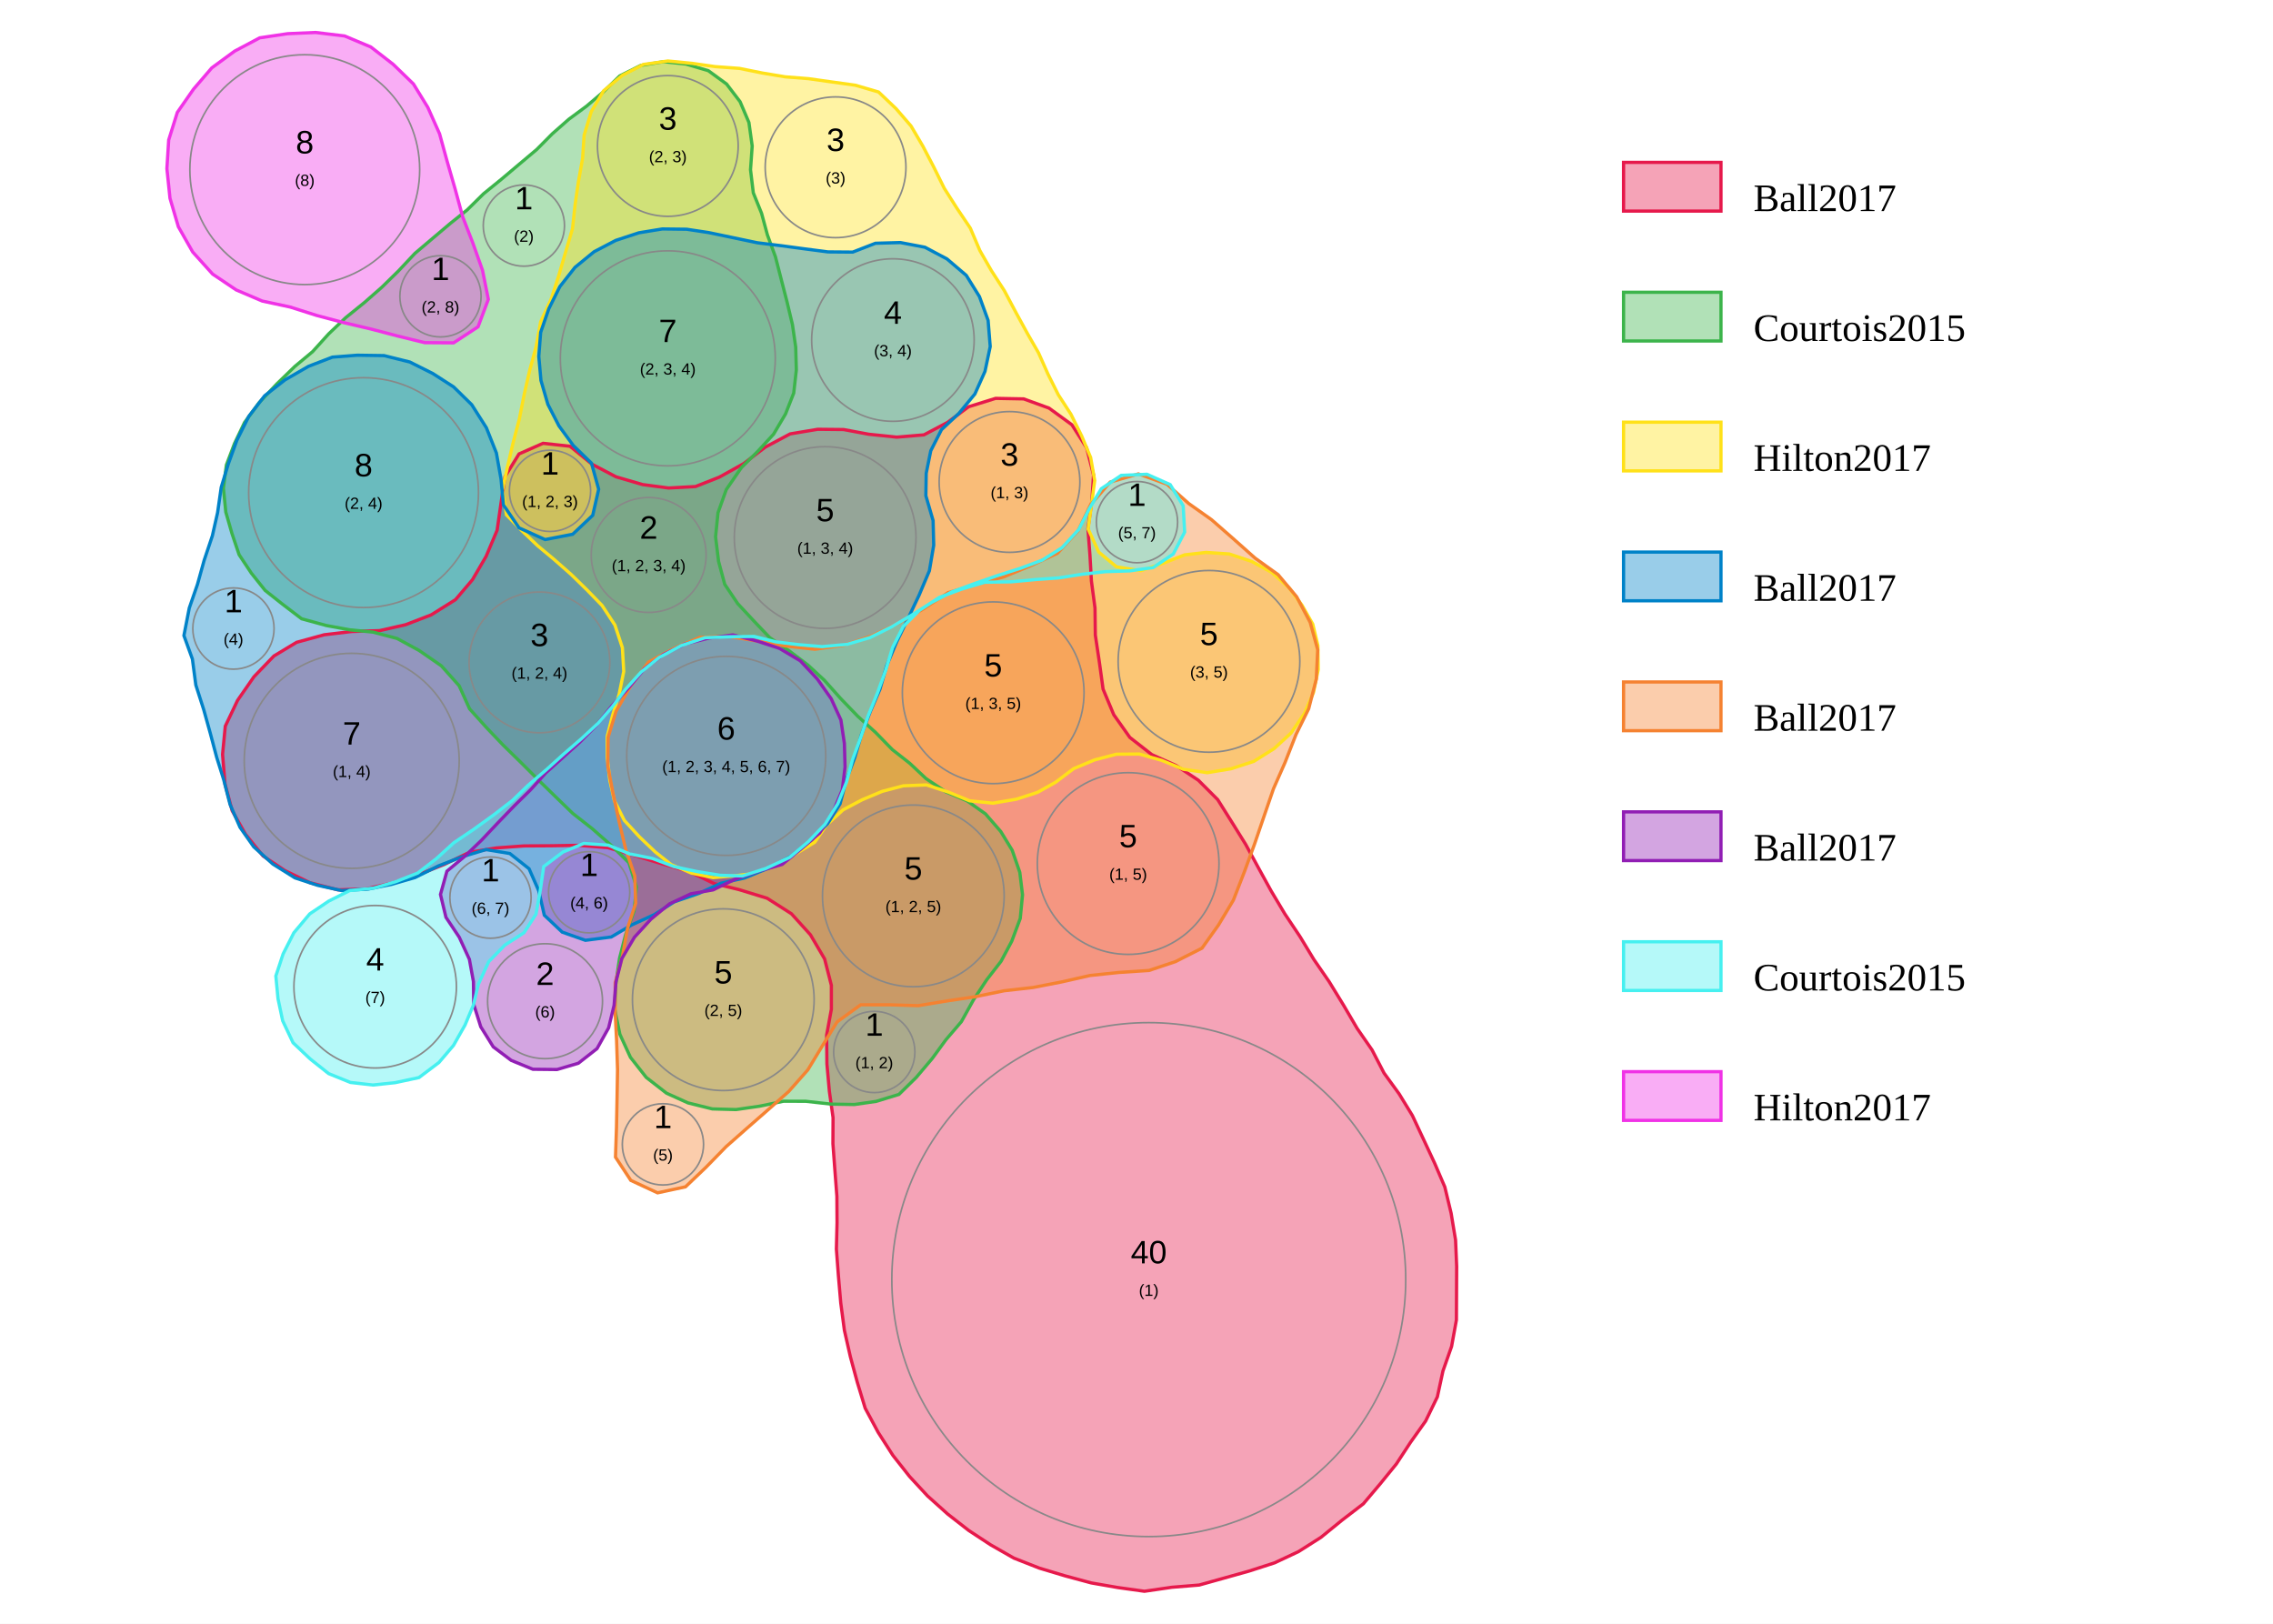
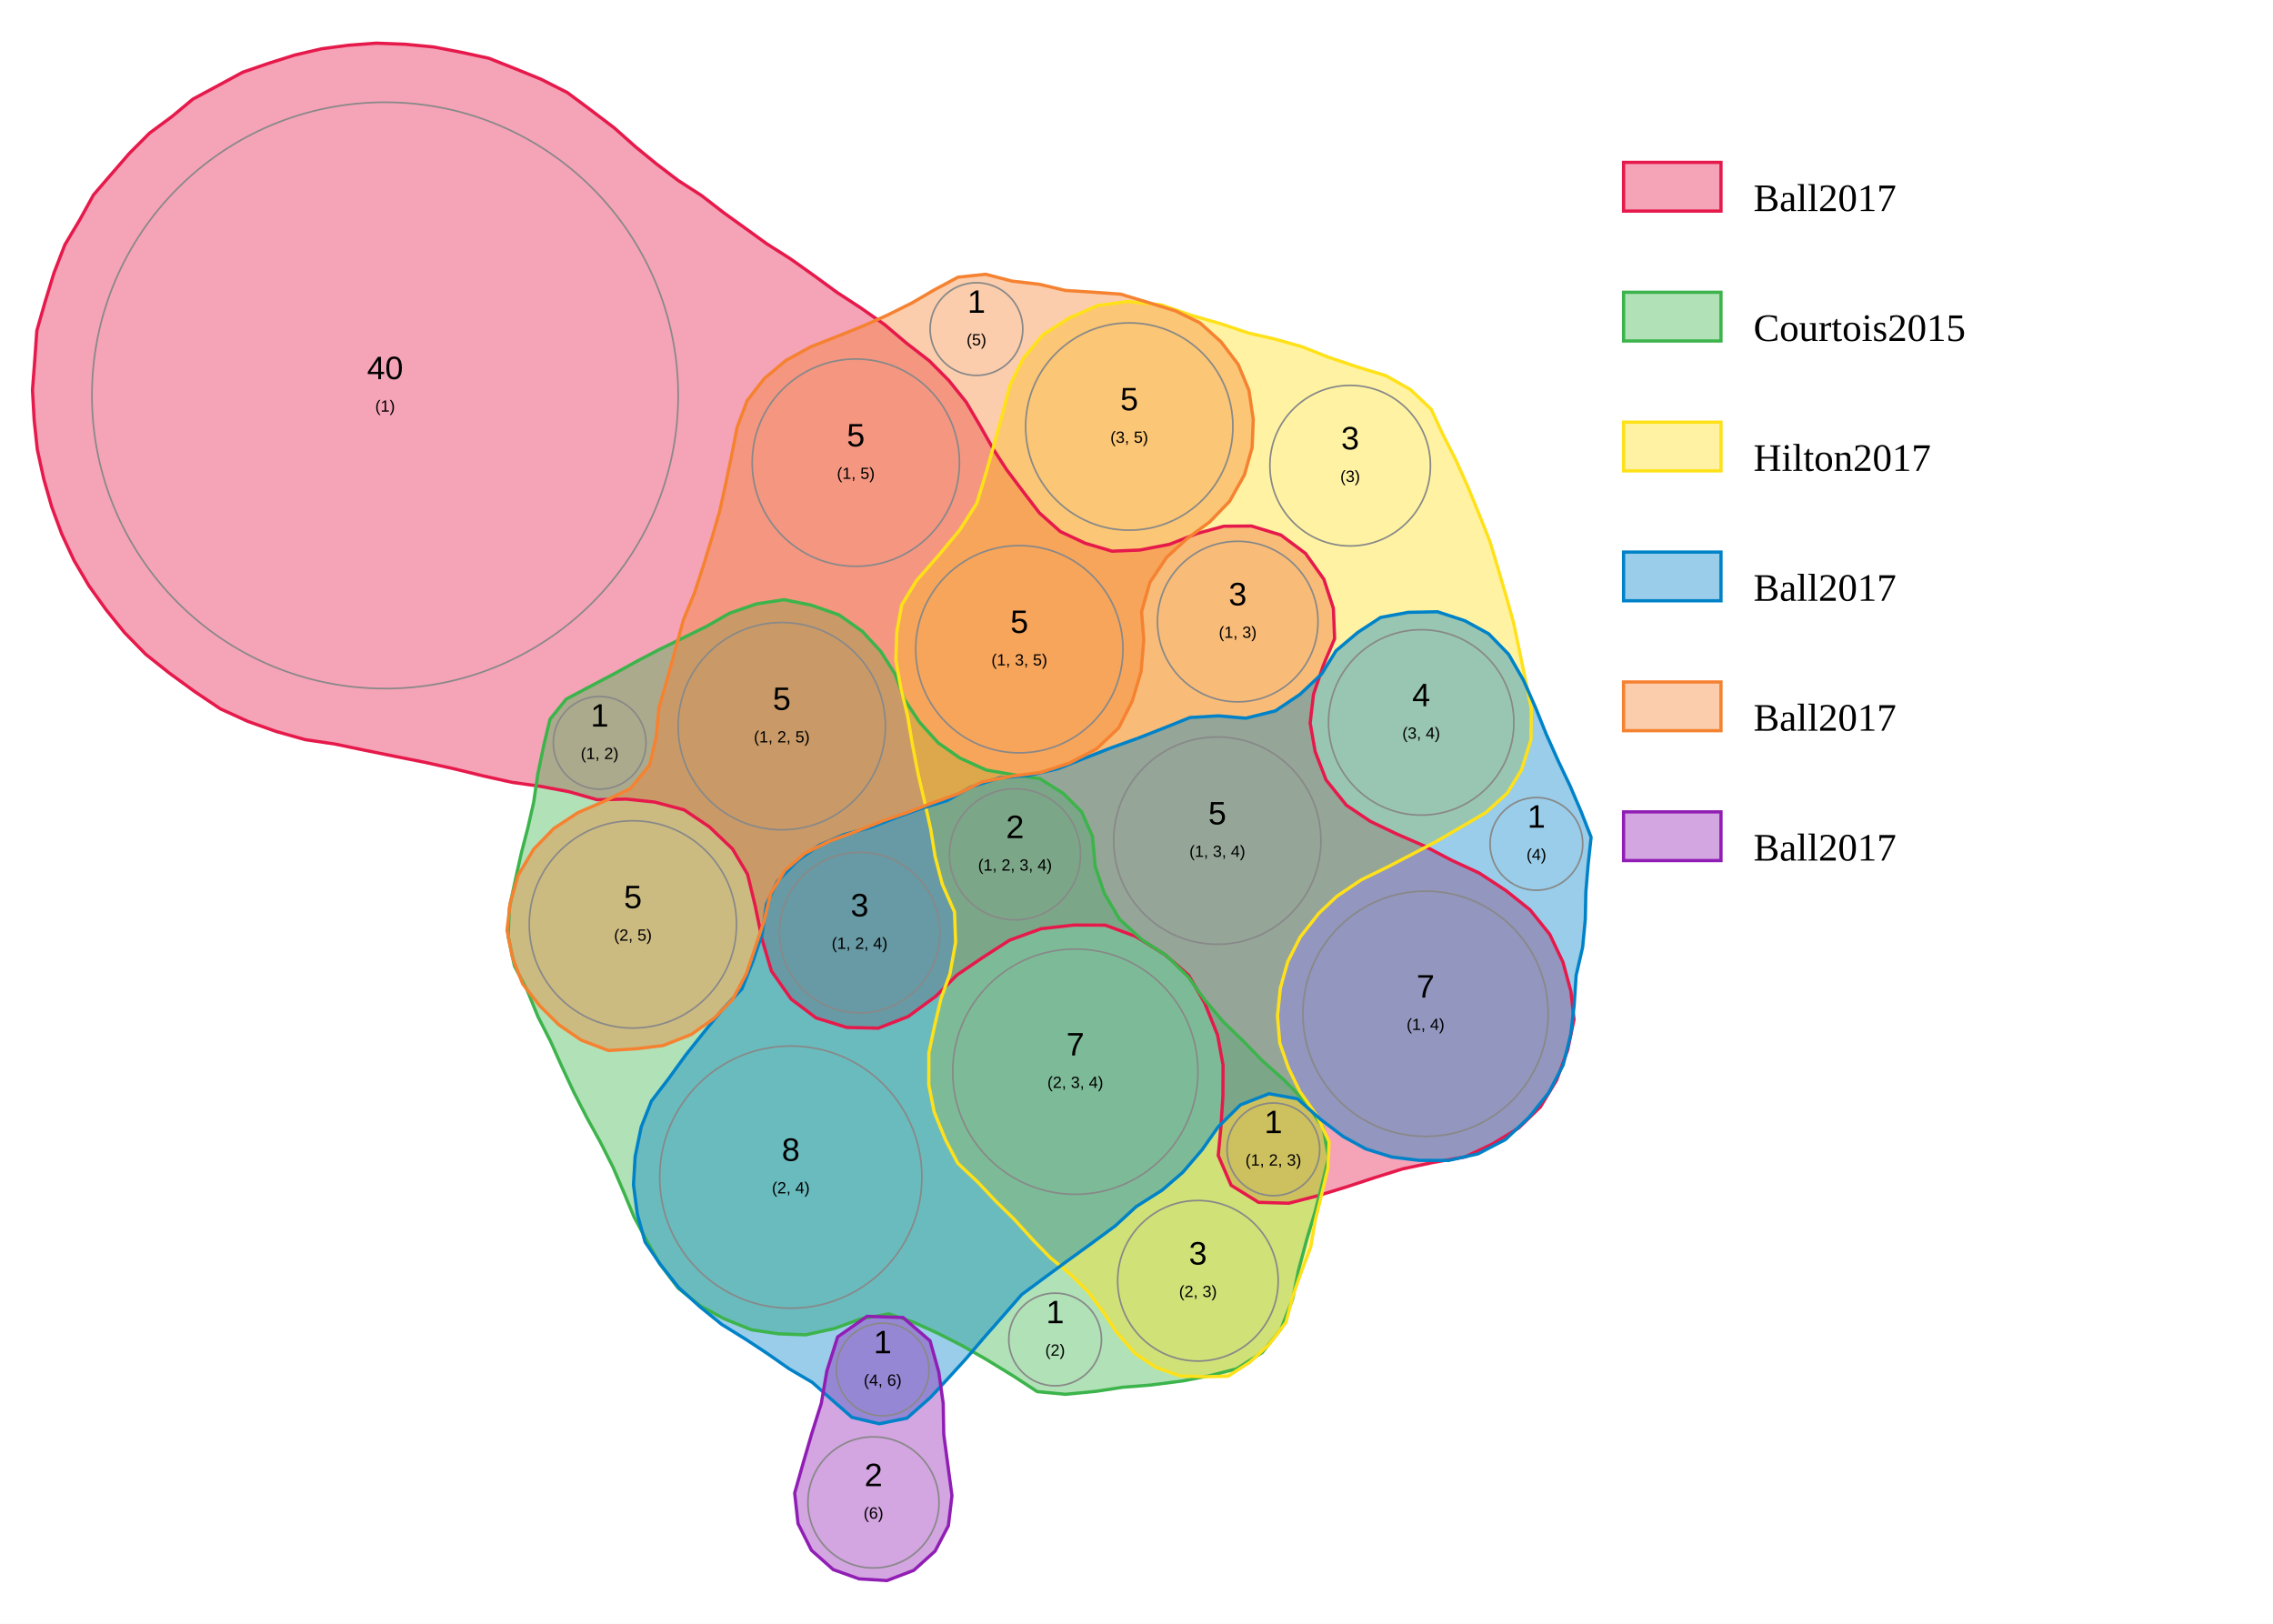
<svg xmlns="http://www.w3.org/2000/svg" xmlns:xlink="http://www.w3.org/1999/xlink" width="700" height="500">
  <defs>
    <style type="text/css">
  .borderLine {
	   stroke: none;
	   fill-opacity: 0.4;
  }
  .outLine {
	   stroke-width: 1;
	   fill: none;
  }
  .circle {
	   stroke: #888888;
	   stroke-width: 0.5;
	   fill: none;
    pointer-events: all;
  }
  .spcircle {
	   stroke: #FF2222;
	   stroke-width: 1;
	   fill: none;
    pointer-events: all;
  }
  .tLabel {
	   font-family: Arial;
    pointer-events: none;
	   font-size: 14px;
	   text-anchor: middle;
	   alignment-baseline: central;
  }
  .nLabel {
	   font-family: Arial;
    pointer-events: none;
	   font-size: 10px;
	   text-anchor: middle;
	   alignment-baseline: central;
  }
  .belong {
	   font-family: Arial;
    pointer-events: none;
	   font-size: 5px;
	   text-anchor: middle;
	   alignment-baseline: central;
  }
  .p0{
    stroke: none;
    fill: #e6194b;
  }
  .q0{
    fill: none;
    stroke: #e6194b;
  }
  .p1{
    stroke: none;
    fill: #3cb44b;
  }
  .q1{
    fill: none;
    stroke: #3cb44b;
  }
  .p2{
    stroke: none;
    fill: #ffe119;
  }
  .q2{
    fill: none;
    stroke: #ffe119;
  }
  .p3{
    stroke: none;
    fill: #0082c8;
  }
  .q3{
    fill: none;
    stroke: #0082c8;
  }
  .p4{
    stroke: none;
    fill: #f58231;
  }
  .q4{
    fill: none;
    stroke: #f58231;
  }
  .p5{
    stroke: none;
    fill: #911eb4;
  }
  .q5{
    fill: none;
    stroke: #911eb4;
  }
-   .p6{
-     stroke: none;
-     fill: #46f0f0;
-   }
-   .q6{
-     fill: none;
-     stroke: #46f0f0;
-   }
-   .p7{
-     stroke: none;
-     fill: #f032e6;
-   }
-   .q7{
-     fill: none;
-     stroke: #f032e6;
-   }

</style>
    <symbol id="bl0">
-       <path d="M 112.63 273.74 L 120.77 271.90 L 128.92 269.32 L 136.79 266.20 L 144.56 262.46 L 152.81 261.11 L 161.33 260.49 L 169.75 260.44 L 178.02 260.30 L 187.21 261.02 L 195.41 263.44 L 203.54 265.90 L 212.27 268.40 L 219.91 272.08 L 227.50 273.91 L 236.25 276.60 L 243.73 281.37 L 249.58 287.84 L 253.95 295.28 L 256.03 303.42 L 256.03 310.77 L 254.57 318.73 L 254.66 327.60 L 255.42 336.08 L 256.55 344.16 L 256.51 352.21 L 257.11 360.27 L 257.73 368.38 L 257.78 376.52 L 257.58 384.64 L 258.19 392.72 L 258.92 401.20 L 260.04 409.64 L 261.88 417.77 L 264.02 425.65 L 266.45 433.64 L 270.43 441.05 L 274.97 448.14 L 280.11 454.66 L 285.64 460.64 L 291.86 466.23 L 298.35 471.29 L 305.04 475.68 L 312.23 479.79 L 320.10 482.88 L 328.02 485.26 L 336.06 487.43 L 344.23 488.85 L 352.44 490.00 L 360.91 488.77 L 369.31 488.08 L 376.91 485.96 L 384.62 483.80 L 392.55 481.24 L 399.89 477.79 L 406.79 473.41 L 413.32 468.09 L 419.85 463.08 L 425.02 456.96 L 430.04 450.78 L 434.38 444.15 L 439.04 437.59 L 442.65 430.15 L 444.38 422.17 L 447.04 414.60 L 448.52 406.45 L 448.56 398.10 L 448.60 389.96 L 448.26 381.85 L 446.89 373.57 L 444.95 365.50 L 441.81 358.17 L 438.38 350.81 L 434.96 343.50 L 430.87 336.82 L 426.23 330.43 L 422.55 323.32 L 417.95 316.68 L 413.73 309.47 L 409.34 302.30 L 404.64 295.48 L 400.35 288.40 L 395.68 281.41 L 391.47 274.35 L 387.53 267.19 L 383.61 259.99 L 379.39 253.20 L 375.01 246.23 L 369.05 240.26 L 362.20 235.73 L 354.72 232.37 L 347.95 227.08 L 343.00 220.09 L 339.71 212.20 L 338.58 204.00 L 337.32 195.55 L 337.22 187.23 L 336.12 178.95 L 335.66 170.90 L 335.04 162.81 L 336.25 154.32 L 336.77 146.24 L 334.63 137.89 L 330.11 130.80 L 323.06 125.67 L 315.24 122.83 L 306.61 122.67 L 298.30 125.25 L 291.77 130.09 L 284.53 133.91 L 276.17 134.61 L 267.56 133.72 L 259.79 132.27 L 251.84 132.19 L 243.34 133.61 L 235.71 137.67 L 228.99 142.78 L 221.54 146.92 L 214.19 149.82 L 205.89 150.27 L 197.88 149.21 L 189.70 146.82 L 182.33 142.95 L 175.53 137.41 L 167.24 136.51 L 159.84 139.78 L 155.51 146.78 L 154.29 154.94 L 153.09 163.29 L 149.70 171.32 L 145.48 178.54 L 140.28 184.65 L 132.81 189.33 L 124.91 192.37 L 116.90 194.19 L 108.34 194.46 L 99.82 195.47 L 91.34 197.79 L 84.35 202.00 L 78.21 208.39 L 73.16 215.66 L 69.38 223.61 L 68.54 232.30 L 69.30 241.46 L 71.49 249.64 L 75.59 256.88 L 81.01 263.58 L 87.79 268.11 L 95.43 271.81 L 104.07 274.01 Z" />
+       <path d="M 59.39 30.53 L 52.94 35.90 L 46.05 40.99 L 39.82 47.24 L 34.29 53.62 L 28.80 60.00 L 24.60 67.62 L 19.97 75.38 L 16.60 84.10 L 13.90 92.90 L 11.35 101.80 L 10.69 111.10 L 10.00 120.11 L 10.52 129.31 L 11.49 138.42 L 13.47 147.47 L 15.91 156.03 L 19.02 164.45 L 22.79 172.57 L 27.42 180.44 L 32.69 187.78 L 38.33 194.78 L 44.88 201.48 L 52.23 207.33 L 59.99 212.98 L 67.89 218.29 L 76.38 222.16 L 85.04 225.24 L 93.98 227.76 L 103.20 229.12 L 112.39 231.04 L 121.68 232.92 L 130.87 234.75 L 139.83 236.74 L 148.84 238.94 L 157.73 240.91 L 166.28 242.11 L 175.23 243.79 L 183.88 246.26 L 192.95 246.07 L 201.67 246.99 L 210.73 249.40 L 218.46 254.62 L 225.58 261.41 L 230.22 269.23 L 232.58 278.96 L 234.71 289.33 L 237.57 299.02 L 243.66 307.67 L 251.33 313.46 L 260.81 316.38 L 270.47 316.61 L 279.70 313.01 L 288.24 306.75 L 294.66 300.27 L 302.69 294.81 L 310.90 289.52 L 320.62 285.99 L 330.74 284.85 L 340.39 284.89 L 349.71 288.34 L 358.71 293.94 L 366.04 300.26 L 371.00 308.85 L 374.95 318.69 L 376.65 327.96 L 376.61 337.52 L 376.02 346.68 L 375.18 355.81 L 379.14 364.99 L 387.59 370.24 L 396.90 370.51 L 405.62 368.26 L 414.68 365.48 L 423.16 362.69 L 431.99 359.93 L 441.32 357.96 L 451.18 356.24 L 459.52 352.32 L 467.71 347.33 L 474.39 340.85 L 479.39 332.60 L 482.80 323.28 L 484.74 313.92 L 483.77 305.22 L 481.33 296.27 L 477.26 287.70 L 471.20 280.17 L 463.81 274.26 L 455.58 268.85 L 447.05 264.91 L 438.79 260.57 L 430.06 256.77 L 422.01 252.92 L 414.64 247.95 L 408.39 240.18 L 405.02 231.42 L 403.48 222.63 L 404.51 213.81 L 407.54 204.86 L 411.01 196.68 L 410.63 187.31 L 407.71 178.37 L 402.03 170.39 L 394.47 164.75 L 385.41 161.98 L 376.92 162.04 L 368.75 164.26 L 360.15 167.62 L 351.02 169.38 L 342.48 169.73 L 334.20 167.28 L 326.53 163.68 L 320.09 157.94 L 315.08 151.38 L 310.02 144.66 L 305.85 138.24 L 301.77 131.02 L 297.56 123.84 L 292.19 117.15 L 286.17 111.09 L 279.03 105.56 L 272.43 99.96 L 264.98 94.74 L 257.80 90.06 L 250.73 84.89 L 243.48 79.73 L 236.11 75.05 L 229.52 70.28 L 222.81 65.45 L 216.05 60.21 L 208.89 55.60 L 202.27 50.56 L 195.69 45.18 L 189.22 39.42 L 182.03 33.95 L 174.76 28.53 L 166.63 24.40 L 158.43 21.06 L 150.55 17.94 L 142.21 16.13 L 133.54 14.46 L 124.64 13.62 L 115.86 13.29 L 107.23 13.94 L 99.04 15.02 L 90.74 16.96 L 82.61 19.53 L 74.73 22.25 L 67.03 26.42 Z" />
    </symbol>
    <symbol id="bl1">
-       <path d="M 148.91 59.67 L 143.86 64.65 L 138.72 68.76 L 133.21 73.42 L 127.80 78.01 L 122.62 83.53 L 117.54 88.50 L 112.16 93.21 L 106.46 97.82 L 101.23 102.80 L 96.27 108.28 L 90.83 112.81 L 85.29 118.18 L 79.78 124.01 L 75.30 130.10 L 72.22 136.57 L 69.72 143.18 L 68.80 150.34 L 69.54 157.69 L 71.43 164.26 L 73.64 170.82 L 77.39 176.47 L 81.65 181.81 L 87.04 186.08 L 92.89 190.54 L 100.54 192.63 L 107.77 193.95 L 114.88 194.65 L 122.27 196.60 L 129.07 200.30 L 135.92 205.03 L 141.39 211.15 L 144.62 218.29 L 149.86 224.10 L 154.89 229.38 L 160.44 234.81 L 165.85 240.22 L 171.04 245.29 L 176.41 250.49 L 182.46 255.24 L 188.46 260.53 L 193.66 265.66 L 196.01 273.06 L 195.28 280.51 L 192.69 287.69 L 190.78 295.12 L 189.61 303.17 L 189.31 310.75 L 190.89 318.46 L 194.15 325.58 L 199.02 331.77 L 205.27 336.63 L 211.86 339.61 L 219.37 341.47 L 226.68 341.67 L 233.92 340.63 L 241.30 339.10 L 248.14 339.12 L 255.92 339.99 L 263.13 340.11 L 269.83 339.15 L 276.85 337.00 L 282.17 331.77 L 287.09 325.95 L 291.27 320.22 L 296.07 314.60 L 299.83 307.83 L 303.87 301.71 L 308.29 296.01 L 311.59 289.82 L 314.20 282.81 L 314.90 275.54 L 314.06 268.62 L 311.71 261.80 L 308.18 256.02 L 303.49 250.62 L 297.84 246.62 L 291.29 243.84 L 285.20 239.77 L 280.18 235.05 L 274.82 230.84 L 269.65 225.54 L 264.17 220.57 L 258.86 215.06 L 253.86 209.46 L 248.80 204.78 L 243.14 200.49 L 237.06 196.36 L 232.29 191.35 L 227.19 185.88 L 223.19 179.93 L 221.30 172.89 L 220.37 165.30 L 221.12 157.88 L 223.66 150.77 L 228.34 143.97 L 233.34 139.01 L 238.23 133.70 L 241.92 127.46 L 244.44 121.03 L 245.24 113.94 L 245.05 106.90 L 244.04 99.94 L 242.35 92.86 L 240.54 85.83 L 238.81 79.09 L 236.33 72.32 L 234.54 65.70 L 231.99 59.38 L 231.13 52.26 L 231.65 44.96 L 230.64 37.72 L 227.92 31.32 L 223.76 25.87 L 218.14 21.77 L 211.24 19.72 L 204.33 18.99 L 197.33 20.15 L 190.86 23.38 L 185.73 28.36 L 180.63 32.69 L 175.20 36.70 L 170.08 41.20 L 165.28 46.04 L 159.68 50.75 L 154.38 55.22 Z" />
+       <path d="M 167.51 229.30 L 165.65 238.21 L 164.34 247.13 L 162.54 255.00 L 160.57 262.60 L 158.74 270.77 L 156.90 279.40 L 156.48 288.28 L 158.42 297.45 L 162.34 304.90 L 165.69 313.09 L 169.52 320.59 L 173.00 328.36 L 176.72 336.34 L 180.78 344.25 L 184.88 351.68 L 188.76 359.37 L 192.05 367.01 L 195.24 374.69 L 199.19 382.08 L 203.18 389.19 L 208.88 396.69 L 215.76 402.17 L 222.93 406.05 L 231.42 409.48 L 239.64 410.71 L 248.09 411.04 L 257.04 409.07 L 264.98 406.15 L 273.75 404.57 L 281.25 407.11 L 288.83 410.56 L 296.35 414.39 L 303.85 418.68 L 311.84 423.57 L 319.43 428.52 L 328.12 429.35 L 337.59 428.43 L 345.80 427.18 L 354.42 426.49 L 364.36 425.21 L 372.31 423.67 L 380.80 421.51 L 388.78 416.43 L 394.52 409.19 L 398.07 400.04 L 399.87 391.22 L 402.48 381.49 L 405.00 373.13 L 407.03 365.21 L 409.15 356.45 L 407.50 347.37 L 402.32 339.56 L 395.36 332.50 L 388.54 326.45 L 383.10 320.80 L 376.76 314.69 L 371.07 307.95 L 365.92 300.80 L 359.13 294.18 L 351.74 289.43 L 344.77 283.05 L 340.11 275.14 L 337.29 266.83 L 336.43 257.54 L 333.10 249.99 L 327.47 244.33 L 320.22 239.76 L 312.06 238.56 L 303.73 237.12 L 295.66 233.45 L 288.93 228.75 L 283.22 222.45 L 278.50 215.35 L 275.64 207.55 L 271.24 200.59 L 265.54 194.39 L 258.40 189.35 L 249.70 186.30 L 241.43 184.66 L 232.91 185.97 L 224.67 188.83 L 217.58 192.89 L 210.57 196.34 L 203.16 199.94 L 196.26 203.55 L 189.14 207.47 L 181.60 211.44 L 174.37 215.28 L 169.39 221.46 Z" />
    </symbol>
    <symbol id="bl2">
-       <path d="M 179.41 48.81 L 178.12 56.00 L 177.09 63.15 L 176.31 70.42 L 174.01 78.22 L 171.98 85.17 L 169.73 92.09 L 166.49 99.13 L 165.11 106.74 L 163.13 114.00 L 161.42 121.51 L 159.92 129.09 L 158.02 136.33 L 156.27 143.83 L 154.70 151.00 L 155.98 158.55 L 160.65 163.35 L 165.57 168.04 L 170.53 172.17 L 175.85 176.85 L 180.73 181.62 L 185.42 186.45 L 189.38 192.49 L 191.67 199.46 L 192.09 206.76 L 190.66 213.81 L 188.62 220.37 L 187.00 226.76 L 187.02 233.36 L 187.78 240.19 L 189.22 246.58 L 192.27 252.63 L 196.97 257.74 L 201.80 262.35 L 206.69 266.24 L 212.94 268.85 L 219.61 270.25 L 226.11 269.71 L 232.83 268.89 L 238.80 266.38 L 244.82 263.05 L 250.92 259.33 L 254.49 254.09 L 259.64 249.37 L 265.56 246.25 L 271.73 243.67 L 278.18 241.98 L 285.30 241.70 L 292.02 243.89 L 298.60 246.59 L 305.76 247.33 L 313.01 246.10 L 319.51 244.00 L 325.09 240.88 L 330.64 236.69 L 337.10 234.00 L 343.81 232.25 L 350.83 232.19 L 357.73 234.12 L 364.42 236.88 L 371.81 237.93 L 379.14 236.72 L 386.14 234.44 L 392.39 230.51 L 397.60 225.72 L 401.74 219.64 L 404.50 213.24 L 405.96 206.21 L 405.86 198.80 L 404.29 192.21 L 400.98 186.38 L 397.07 181.09 L 391.74 176.31 L 385.46 172.87 L 378.57 170.58 L 371.41 170.11 L 364.81 170.86 L 358.31 173.40 L 351.34 175.72 L 343.85 174.55 L 338.39 170.02 L 335.11 162.91 L 336.14 155.35 L 337.13 147.98 L 335.88 140.88 L 333.09 134.18 L 329.80 127.54 L 325.92 121.56 L 322.73 115.18 L 319.83 108.66 L 316.44 102.76 L 312.90 96.29 L 309.29 89.49 L 305.33 83.37 L 301.76 77.15 L 298.82 70.25 L 294.63 64.02 L 290.80 57.99 L 287.48 51.28 L 284.20 44.99 L 280.56 38.80 L 275.97 33.48 L 270.57 28.33 L 263.40 26.24 L 255.91 25.20 L 248.97 24.22 L 241.84 23.66 L 234.90 22.51 L 227.71 21.06 L 220.20 20.51 L 213.11 19.50 L 205.70 18.78 L 198.16 19.84 L 191.71 23.17 L 185.89 27.95 L 182.08 34.40 L 179.88 41.67 Z" />
+       <path d="M 329.25 97.92 L 321.22 103.05 L 315.19 110.28 L 311.04 118.65 L 308.40 128.74 L 305.87 137.82 L 303.63 145.73 L 300.81 154.99 L 295.64 163.10 L 289.00 171.09 L 282.26 178.76 L 277.70 186.28 L 276.18 194.64 L 275.89 203.25 L 277.39 211.71 L 279.48 220.32 L 280.99 229.24 L 282.77 238.44 L 284.88 247.46 L 286.64 255.43 L 287.98 263.78 L 290.20 272.28 L 293.96 280.85 L 294.30 290.17 L 292.53 299.93 L 289.83 307.35 L 287.82 315.85 L 286.05 324.29 L 286.04 334.11 L 287.69 342.41 L 291.19 351.02 L 294.96 358.20 L 301.02 363.90 L 306.68 369.91 L 312.42 375.54 L 318.24 381.94 L 323.53 387.35 L 329.53 392.30 L 335.09 397.77 L 339.76 404.02 L 343.83 410.20 L 349.50 416.75 L 355.86 421.01 L 363.36 423.72 L 371.13 423.93 L 378.18 423.78 L 384.87 419.48 L 390.70 414.17 L 396.02 407.22 L 398.19 398.95 L 400.67 391.87 L 403.66 384.00 L 404.99 376.10 L 406.95 368.10 L 408.97 359.66 L 409.33 351.57 L 405.50 343.47 L 400.31 336.11 L 396.78 328.81 L 394.12 321.17 L 393.42 312.87 L 394.29 304.30 L 396.59 296.11 L 400.42 288.54 L 406.15 281.23 L 411.67 276.02 L 419.21 270.93 L 427.14 267.06 L 434.50 263.24 L 442.36 259.11 L 449.94 254.68 L 457.53 250.25 L 464.22 244.19 L 468.61 236.99 L 471.49 227.73 L 471.59 218.17 L 469.67 208.81 L 467.85 200.03 L 466.13 191.83 L 463.87 183.70 L 461.32 175.01 L 458.85 166.78 L 455.60 158.58 L 452.06 149.94 L 448.29 141.55 L 444.31 133.72 L 440.75 126.02 L 434.36 119.97 L 426.81 115.68 L 418.04 113.00 L 408.99 109.96 L 400.98 106.77 L 392.58 104.40 L 384.37 102.52 L 376.14 99.75 L 366.59 97.01 L 357.62 93.88 L 347.32 92.85 L 338.05 94.08 Z" />
    </symbol>
    <symbol id="bl3">
-       <path d="M 81.51 121.86 L 76.61 128.23 L 72.95 135.57 L 70.37 142.68 L 68.13 150.04 L 67.01 157.85 L 65.40 164.99 L 62.86 172.58 L 60.81 179.95 L 58.29 187.23 L 56.64 195.72 L 59.25 202.94 L 60.31 210.95 L 62.75 218.56 L 64.81 225.98 L 66.74 233.24 L 68.90 240.13 L 70.86 247.75 L 73.92 254.76 L 78.14 260.76 L 84.02 266.06 L 90.82 270.32 L 97.83 272.62 L 105.20 274.23 L 113.36 273.78 L 120.56 272.33 L 127.82 270.22 L 135.03 266.63 L 141.98 263.94 L 149.67 261.61 L 157.02 262.83 L 162.93 267.51 L 165.91 274.29 L 167.63 281.82 L 173.14 287.03 L 180.28 289.55 L 188.24 288.53 L 194.45 284.86 L 201.47 281.65 L 207.61 277.72 L 215.21 275.11 L 222.15 271.93 L 229.28 270.37 L 236.66 267.35 L 243.62 263.67 L 249.71 258.77 L 254.89 253.62 L 258.71 247.54 L 260.66 240.03 L 263.26 233.23 L 265.25 226.35 L 268.00 219.13 L 270.98 212.26 L 273.10 204.89 L 276.23 197.46 L 279.62 190.50 L 283.04 183.29 L 286.21 175.77 L 287.55 167.90 L 287.36 160.30 L 285.13 152.65 L 285.24 145.74 L 286.64 138.81 L 289.93 132.33 L 295.27 127.33 L 300.23 121.32 L 303.34 114.36 L 304.95 106.72 L 304.30 98.65 L 301.63 91.32 L 297.58 84.80 L 291.66 79.75 L 284.85 76.13 L 277.29 74.69 L 269.61 74.91 L 262.60 77.63 L 254.99 77.57 L 247.72 76.62 L 240.66 75.67 L 233.26 74.76 L 225.68 73.17 L 218.26 71.62 L 211.47 70.59 L 203.98 70.50 L 196.73 71.69 L 189.62 74.03 L 182.95 77.52 L 177.08 82.32 L 172.40 88.28 L 169.01 95.08 L 166.50 102.36 L 165.93 109.74 L 166.59 117.14 L 168.72 124.50 L 172.12 131.12 L 176.56 137.20 L 182.15 142.62 L 184.37 150.65 L 182.54 158.68 L 176.37 164.51 L 167.87 166.15 L 159.85 162.55 L 155.04 155.49 L 154.30 147.56 L 152.87 139.49 L 149.78 131.71 L 145.28 124.62 L 139.70 119.14 L 133.28 115.01 L 126.20 111.47 L 118.27 109.50 L 110.02 109.38 L 102.37 109.97 L 95.02 112.80 L 87.77 116.98 Z" />
+       <path d="M 255.79 430.70 L 262.36 436.43 L 270.78 438.42 L 279.32 436.69 L 286.45 430.40 L 291.37 425.11 L 297.37 418.53 L 303.02 411.91 L 308.42 405.77 L 314.63 398.65 L 321.95 393.23 L 328.58 388.36 L 336.56 382.58 L 343.46 377.48 L 349.89 371.56 L 357.95 366.44 L 364.26 360.98 L 370.21 354.04 L 375.12 347.04 L 382.00 340.23 L 390.81 336.79 L 399.57 338.35 L 406.68 344.67 L 413.64 349.96 L 420.59 353.78 L 428.63 356.29 L 436.98 357.31 L 446.09 357.34 L 455.13 355.32 L 463.64 350.89 L 470.89 344.04 L 476.94 336.51 L 481.39 327.96 L 483.70 318.70 L 484.78 309.64 L 485.39 300.36 L 487.39 291.71 L 488.21 283.12 L 488.38 274.68 L 489.09 266.19 L 490.00 257.81 L 486.89 249.84 L 483.52 241.98 L 479.86 234.29 L 476.20 226.10 L 472.89 217.88 L 469.16 209.43 L 464.61 201.49 L 458.45 195.16 L 451.12 191.14 L 442.71 188.38 L 433.71 188.56 L 425.21 190.11 L 418.11 194.76 L 411.45 200.39 L 407.00 207.56 L 400.35 213.81 L 392.79 218.89 L 383.67 221.16 L 375.23 220.43 L 366.48 220.95 L 359.29 223.84 L 350.79 227.19 L 342.26 230.25 L 334.05 233.46 L 325.87 236.69 L 316.86 238.78 L 307.89 239.50 L 298.89 242.42 L 291.78 246.47 L 283.59 249.01 L 276.02 251.75 L 268.16 254.78 L 259.98 256.98 L 252.48 260.18 L 245.70 264.94 L 239.41 271.36 L 236.03 278.44 L 234.72 287.47 L 231.93 295.84 L 228.50 304.50 L 222.44 310.92 L 216.79 317.83 L 211.25 324.78 L 205.87 332.19 L 200.61 339.07 L 197.46 347.05 L 195.60 356.16 L 195.09 364.80 L 196.26 373.81 L 198.66 382.45 L 203.16 389.08 L 209.01 396.48 L 215.67 402.50 L 222.28 407.84 L 229.81 412.51 L 236.31 416.80 L 243.03 421.50 L 250.14 425.67 Z" />
    </symbol>
    <symbol id="bl4">
-       <path d="M 189.55 356.32 L 194.27 363.48 L 202.51 367.31 L 211.11 365.46 L 217.40 359.46 L 223.62 353.08 L 229.94 347.50 L 236.46 341.80 L 242.87 336.13 L 248.78 329.45 L 253.28 322.02 L 257.78 314.69 L 265.07 309.41 L 274.11 309.42 L 282.79 309.68 L 291.77 308.20 L 300.29 306.93 L 309.21 305.09 L 318.14 304.08 L 326.93 302.37 L 335.71 300.38 L 344.65 299.44 L 353.84 298.84 L 361.98 296.12 L 370.17 291.97 L 375.24 284.86 L 379.83 277.19 L 383.28 268.31 L 386.35 259.92 L 389.30 251.28 L 392.19 242.87 L 395.73 234.83 L 399.13 226.16 L 403.03 218.24 L 405.37 209.11 L 405.81 200.09 L 403.49 191.66 L 399.31 183.75 L 393.62 176.96 L 386.51 171.85 L 379.74 165.83 L 373.11 160.03 L 366.07 155.04 L 359.38 149.10 L 350.58 145.93 L 341.89 148.45 L 335.81 155.49 L 331.97 163.51 L 325.66 170.37 L 317.62 174.12 L 309.19 177.60 L 300.43 180.02 L 291.98 182.49 L 284.28 187.55 L 276.58 191.96 L 268.61 195.76 L 260.05 198.66 L 250.94 199.92 L 241.97 198.92 L 233.13 197.38 L 223.99 195.89 L 215.47 196.30 L 207.47 199.71 L 199.70 203.89 L 194.19 211.28 L 189.71 219.03 L 187.29 226.97 L 187.17 235.87 L 188.77 244.18 L 190.60 252.74 L 192.69 261.52 L 195.49 269.76 L 195.77 278.15 L 193.28 285.73 L 191.71 294.36 L 189.46 302.62 L 189.44 311.62 L 189.89 320.44 L 190.18 329.35 L 190.03 338.23 L 189.86 347.16 Z" />
+       <path d="M 159.57 269.51 L 157.13 278.06 L 156.14 286.45 L 157.83 294.88 L 160.96 302.95 L 166.16 309.66 L 172.11 315.58 L 179.03 320.31 L 187.35 323.48 L 196.03 322.94 L 204.17 321.96 L 212.91 318.53 L 219.97 313.52 L 225.59 307.78 L 229.86 299.83 L 232.52 291.95 L 235.22 283.85 L 237.34 275.14 L 241.67 268.05 L 247.88 262.74 L 255.57 258.96 L 263.50 256.08 L 271.57 252.86 L 279.53 250.15 L 287.29 247.20 L 295.14 244.38 L 302.39 240.78 L 311.52 239.00 L 320.59 237.82 L 329.26 235.00 L 337.68 230.61 L 344.55 224.11 L 348.68 215.91 L 351.42 206.75 L 352.24 197.03 L 351.56 188.39 L 354.11 179.35 L 359.29 171.59 L 365.60 165.83 L 372.56 160.70 L 378.67 154.36 L 383.23 146.23 L 385.61 137.80 L 385.96 129.17 L 384.63 120.19 L 381.31 112.20 L 376.05 105.28 L 369.56 99.43 L 362.11 95.78 L 353.64 93.16 L 345.10 90.58 L 336.69 89.98 L 328.07 89.43 L 320.05 87.53 L 311.70 86.57 L 303.56 84.46 L 295.04 85.35 L 287.75 89.25 L 280.70 93.37 L 273.09 97.13 L 265.49 100.52 L 257.41 103.75 L 249.71 106.78 L 242.00 111.01 L 235.35 116.58 L 230.09 123.39 L 226.98 131.69 L 225.31 140.26 L 223.53 148.77 L 221.67 157.26 L 219.38 165.19 L 216.76 173.73 L 213.94 182.41 L 210.42 191.01 L 208.03 199.89 L 205.56 208.81 L 202.93 217.92 L 202.12 226.85 L 200.05 235.63 L 194.18 242.78 L 186.26 246.66 L 177.98 250.23 L 170.55 255.13 L 164.38 261.48 Z" />
    </symbol>
    <symbol id="bl5">
-       <path d="M 157.45 326.53 L 164.11 329.26 L 171.54 329.34 L 178.12 327.40 L 183.86 322.90 L 187.43 316.51 L 189.12 309.54 L 189.70 302.32 L 191.50 295.18 L 195.38 288.61 L 200.46 283.05 L 206.18 278.33 L 212.76 275.23 L 219.60 274.03 L 226.25 270.80 L 233.44 268.33 L 240.87 266.18 L 246.76 261.36 L 252.42 256.51 L 256.47 250.22 L 259.39 243.23 L 260.25 236.21 L 260.04 228.94 L 258.97 221.73 L 255.98 215.17 L 251.71 209.09 L 246.46 203.48 L 240.01 199.64 L 233.11 197.39 L 225.72 195.51 L 218.27 196.50 L 210.92 198.34 L 204.39 201.51 L 198.45 205.94 L 193.66 211.72 L 188.43 217.36 L 183.74 223.25 L 178.56 228.54 L 173.34 233.27 L 168.13 237.95 L 163.38 243.22 L 158.43 248.09 L 153.39 253.31 L 148.35 258.66 L 143.17 263.65 L 137.64 268.27 L 135.65 275.43 L 137.34 282.48 L 141.42 288.58 L 144.55 295.40 L 145.80 302.26 L 145.89 309.27 L 148.05 316.17 L 151.90 322.35 Z" />
-     </symbol>
-     <symbol id="bl6">
-       <path d="M 90.25 321.09 L 95.55 326.10 L 101.20 330.59 L 107.93 333.32 L 114.86 334.11 L 121.72 333.38 L 129.02 331.82 L 135.17 327.18 L 139.66 321.91 L 143.20 315.66 L 145.79 309.50 L 147.34 303.03 L 150.52 296.11 L 155.48 291.02 L 161.37 287.22 L 165.07 281.50 L 166.39 274.12 L 167.45 266.83 L 173.37 262.37 L 179.80 259.72 L 187.32 260.26 L 193.95 262.95 L 200.88 264.34 L 207.53 266.85 L 214.49 268.35 L 221.79 269.53 L 228.67 269.74 L 235.85 267.43 L 243.19 264.01 L 248.97 259.15 L 254.03 253.86 L 258.00 247.49 L 260.69 240.84 L 262.54 233.95 L 265.09 227.00 L 267.46 220.13 L 270.18 213.50 L 272.73 206.48 L 274.88 199.41 L 278.15 192.95 L 283.18 187.92 L 289.28 183.95 L 296.10 181.43 L 303.30 179.29 L 311.47 179.16 L 319.08 178.45 L 326.06 177.95 L 333.40 176.81 L 340.48 176.03 L 347.86 175.80 L 355.12 174.77 L 361.33 170.59 L 364.83 163.85 L 364.38 155.76 L 360.38 149.23 L 353.22 146.04 L 345.31 146.37 L 339.17 150.48 L 335.43 156.69 L 332.19 163.09 L 327.08 168.64 L 320.99 172.47 L 314.24 175.00 L 307.07 177.28 L 300.07 179.71 L 293.17 182.25 L 286.97 185.48 L 280.80 189.39 L 274.59 193.02 L 267.94 196.32 L 260.81 198.44 L 253.18 199.12 L 245.93 198.51 L 238.93 197.65 L 232.25 195.98 L 224.80 196.07 L 217.14 196.37 L 209.80 198.81 L 202.97 202.48 L 197.44 206.94 L 192.74 212.14 L 188.59 217.61 L 184.16 222.74 L 179.06 227.47 L 173.66 232.14 L 168.22 237.05 L 162.70 241.76 L 157.84 246.46 L 152.03 250.95 L 145.84 255.41 L 139.75 259.52 L 134.35 264.44 L 128.63 268.85 L 121.80 271.52 L 115.05 273.49 L 107.70 274.23 L 101.26 277.46 L 95.39 281.41 L 90.49 287.24 L 87.19 293.74 L 84.95 300.54 L 85.62 307.56 L 87.05 314.32 Z" />
-     </symbol>
-     <symbol id="bl7">
-       <path d="M 88.59 10.37 L 79.98 11.65 L 72.24 15.76 L 65.21 20.91 L 59.60 27.45 L 54.61 34.61 L 51.95 43.10 L 51.40 51.92 L 52.35 61.06 L 54.93 69.83 L 59.34 77.59 L 65.48 84.40 L 72.74 89.28 L 80.78 92.71 L 89.34 94.54 L 97.56 97.15 L 105.74 99.32 L 114.21 101.31 L 122.57 103.50 L 130.81 105.52 L 139.69 105.58 L 147.22 100.64 L 150.39 92.18 L 148.59 83.20 L 145.62 74.83 L 142.49 66.75 L 140.13 58.08 L 137.67 49.56 L 135.37 41.20 L 131.76 33.08 L 127.32 25.85 L 121.09 19.81 L 114.21 14.47 L 106.15 11.08 L 97.20 10.00 Z" />
+       <path d="M 290.64 441.68 L 290.47 432.13 L 289.10 422.46 L 286.42 412.89 L 278.10 405.71 L 267.02 405.34 L 257.97 411.67 L 254.65 422.15 L 252.92 432.16 L 249.97 441.50 L 247.31 450.63 L 244.73 459.76 L 245.76 469.16 L 249.90 477.39 L 256.60 483.33 L 264.55 486.18 L 273.14 486.71 L 281.42 483.55 L 287.97 477.63 L 292.06 469.82 L 293.17 460.57 L 291.89 451.04 Z" />
    </symbol>
  </defs>
  <rect width="700" height="500" style="fill:#fff;stroke-width:0" />
  <use class="p0 borderLine" xlink:href="#bl0" />
  <use class="p1 borderLine" xlink:href="#bl1" />
  <use class="p2 borderLine" xlink:href="#bl2" />
  <use class="p3 borderLine" xlink:href="#bl3" />
  <use class="p4 borderLine" xlink:href="#bl4" />
  <use class="p5 borderLine" xlink:href="#bl5" />
-   <use class="p6 borderLine" xlink:href="#bl6" />
-   <use class="p7 borderLine" xlink:href="#bl7" />
  <use class="q0 outLine" xlink:href="#bl0" />
  <use class="q1 outLine" xlink:href="#bl1" />
  <use class="q2 outLine" xlink:href="#bl2" />
  <use class="q3 outLine" xlink:href="#bl3" />
  <use class="q4 outLine" xlink:href="#bl4" />
  <use class="q5 outLine" xlink:href="#bl5" />
-   <use class="q6 outLine" xlink:href="#bl6" />
-   <use class="q7 outLine" xlink:href="#bl7" />
-   <circle class="circle" cx="353.782" cy="394.032" r="79.131" />
-   <text class="tLabel" x="353.78" y="374.03" />
-   <text class="nLabel" x="353.78" y="389.03">40</text>
-   <text class="belong" x="353.78" y="399.03">(1)</text>
-   <circle class="circle" cx="269.243" cy="323.936" r="12.512" />
-   <text class="tLabel" x="269.24" y="303.94" />
-   <text class="nLabel" x="269.24" y="318.94">1</text>
-   <text class="belong" x="269.24" y="328.94">(1, 2)</text>
-   <circle class="circle" cx="169.381" cy="151.144" r="12.512" />
-   <text class="tLabel" x="169.38" y="131.14" />
-   <text class="nLabel" x="169.38" y="146.14">1</text>
-   <text class="belong" x="169.38" y="156.14">(1, 2, 3)</text>
-   <circle class="circle" cx="199.767" cy="170.891" r="17.694" />
-   <text class="tLabel" x="199.77" y="150.89" />
-   <text class="nLabel" x="199.77" y="165.89">2</text>
-   <text class="belong" x="199.77" y="175.89">(1, 2, 3, 4)</text>
-   <circle class="circle" cx="223.655" cy="232.759" r="30.647" />
-   <text class="tLabel" x="223.65" y="212.76" />
-   <text class="nLabel" x="223.65" y="227.76">6</text>
-   <text class="belong" x="223.65" y="237.76">(1, 2, 3, 4, 5, 6, 7)</text>
-   <circle class="circle" cx="161.334" cy="69.455" r="12.512" />
-   <text class="tLabel" x="161.33" y="49.46" />
-   <text class="nLabel" x="161.33" y="64.46">1</text>
-   <text class="belong" x="161.33" y="74.46">(2)</text>
-   <circle class="circle" cx="205.667" cy="44.945" r="21.671" />
-   <text class="tLabel" x="205.67" y="24.95" />
-   <text class="nLabel" x="205.67" y="39.95">3</text>
-   <text class="belong" x="205.67" y="49.95">(2, 3)</text>
-   <circle class="circle" cx="205.658" cy="110.345" r="33.103" />
-   <text class="tLabel" x="205.66" y="90.34" />
-   <text class="nLabel" x="205.66" y="105.34">7</text>
-   <text class="belong" x="205.66" y="115.34">(2, 3, 4)</text>
-   <circle class="circle" cx="111.965" cy="151.694" r="35.389" />
-   <text class="tLabel" x="111.97" y="131.69" />
-   <text class="nLabel" x="111.97" y="146.69">8</text>
-   <text class="belong" x="111.97" y="156.69">(2, 4)</text>
-   <circle class="circle" cx="222.747" cy="307.836" r="27.977" />
-   <text class="tLabel" x="222.75" y="287.84" />
-   <text class="nLabel" x="222.75" y="302.84">5</text>
-   <text class="belong" x="222.75" y="312.84">(2, 5)</text>
-   <circle class="circle" cx="135.654" cy="91.243" r="12.512" />
-   <text class="tLabel" x="135.65" y="71.24" />
-   <text class="nLabel" x="135.65" y="86.24">1</text>
-   <text class="belong" x="135.65" y="96.24">(2, 8)</text>
-   <circle class="circle" cx="257.326" cy="51.512" r="21.671" />
-   <text class="tLabel" x="257.33" y="31.51" />
-   <text class="nLabel" x="257.33" y="46.51">3</text>
-   <text class="belong" x="257.33" y="56.51">(3)</text>
-   <circle class="circle" cx="310.893" cy="148.412" r="21.671" />
-   <text class="tLabel" x="310.89" y="128.41" />
-   <text class="nLabel" x="310.89" y="143.41">3</text>
-   <text class="belong" x="310.89" y="153.41">(1, 3)</text>
-   <circle class="circle" cx="254.12" cy="165.523" r="27.977" />
-   <text class="tLabel" x="254.12" y="145.52" />
-   <text class="nLabel" x="254.12" y="160.52">5</text>
-   <text class="belong" x="254.12" y="170.52">(1, 3, 4)</text>
-   <circle class="circle" cx="274.984" cy="104.713" r="25.023" />
-   <text class="tLabel" x="274.98" y="84.71" />
-   <text class="nLabel" x="274.98" y="99.71">4</text>
-   <text class="belong" x="274.98" y="109.71">(3, 4)</text>
-   <circle class="circle" cx="372.323" cy="203.653" r="27.977" />
-   <text class="tLabel" x="372.32" y="183.65" />
-   <text class="nLabel" x="372.32" y="198.65">5</text>
-   <text class="belong" x="372.32" y="208.65">(3, 5)</text>
-   <circle class="circle" cx="305.868" cy="213.324" r="27.977" />
-   <text class="tLabel" x="305.87" y="193.32" />
-   <text class="nLabel" x="305.87" y="208.32">5</text>
-   <text class="belong" x="305.87" y="218.32">(1, 3, 5)</text>
-   <circle class="circle" cx="71.891" cy="193.547" r="12.512" />
-   <text class="tLabel" x="71.89" y="173.55" />
-   <text class="nLabel" x="71.89" y="188.55">1</text>
-   <text class="belong" x="71.89" y="198.55">(4)</text>
-   <circle class="circle" cx="108.317" cy="234.284" r="33.103" />
-   <text class="tLabel" x="108.32" y="214.28" />
-   <text class="nLabel" x="108.32" y="229.28">7</text>
-   <text class="belong" x="108.32" y="239.28">(1, 4)</text>
-   <circle class="circle" cx="166.13" cy="203.971" r="21.671" />
-   <text class="tLabel" x="166.13" y="183.97" />
-   <text class="nLabel" x="166.13" y="198.97">3</text>
-   <text class="belong" x="166.13" y="208.97">(1, 2, 4)</text>
-   <circle class="circle" cx="181.435" cy="274.749" r="12.512" />
-   <text class="tLabel" x="181.43" y="254.75" />
-   <text class="nLabel" x="181.43" y="269.75">1</text>
-   <text class="belong" x="181.43" y="279.75">(4, 6)</text>
-   <circle class="circle" cx="204.157" cy="352.378" r="12.512" />
-   <text class="tLabel" x="204.16" y="332.38" />
-   <text class="nLabel" x="204.16" y="347.38">1</text>
-   <text class="belong" x="204.16" y="357.38">(5)</text>
-   <circle class="circle" cx="347.434" cy="265.907" r="27.977" />
-   <text class="tLabel" x="347.43" y="245.91" />
-   <text class="nLabel" x="347.43" y="260.91">5</text>
-   <text class="belong" x="347.43" y="270.91">(1, 5)</text>
-   <circle class="circle" cx="281.273" cy="275.871" r="27.977" />
-   <text class="tLabel" x="281.27" y="255.87" />
-   <text class="nLabel" x="281.27" y="270.87">5</text>
-   <text class="belong" x="281.27" y="280.87">(1, 2, 5)</text>
-   <circle class="circle" cx="350.151" cy="160.777" r="12.512" />
-   <text class="tLabel" x="350.15" y="140.78" />
-   <text class="nLabel" x="350.15" y="155.78">1</text>
-   <text class="belong" x="350.15" y="165.78">(5, 7)</text>
-   <circle class="circle" cx="167.855" cy="308.296" r="17.694" />
-   <text class="tLabel" x="167.86" y="288.30" />
-   <text class="nLabel" x="167.86" y="303.30">2</text>
-   <text class="belong" x="167.86" y="313.30">(6)</text>
-   <circle class="circle" cx="151.06" cy="276.403" r="12.512" />
-   <text class="tLabel" x="151.06" y="256.40" />
-   <text class="nLabel" x="151.06" y="271.40">1</text>
-   <text class="belong" x="151.06" y="281.40">(6, 7)</text>
-   <circle class="circle" cx="115.54" cy="303.849" r="25.023" />
-   <text class="tLabel" x="115.54" y="283.85" />
-   <text class="nLabel" x="115.54" y="298.85">4</text>
-   <text class="belong" x="115.54" y="308.85">(7)</text>
-   <circle class="circle" cx="93.857" cy="52.239" r="35.389" />
-   <text class="tLabel" x="93.86" y="32.24" />
-   <text class="nLabel" x="93.86" y="47.24">8</text>
-   <text class="belong" x="93.86" y="57.24">(8)</text>
+   <circle class="circle" cx="118.587" cy="121.763" r="90.268" />
+   <text class="tLabel" x="118.59" y="101.76" />
+   <text class="nLabel" x="118.59" y="116.76">40</text>
+   <text class="belong" x="118.59" y="126.76">(1)</text>
+   <circle class="circle" cx="184.672" cy="228.737" r="14.273" />
+   <text class="tLabel" x="184.67" y="208.74" />
+   <text class="nLabel" x="184.67" y="223.74">1</text>
+   <text class="belong" x="184.67" y="233.74">(1, 2)</text>
+   <circle class="circle" cx="392.153" cy="353.921" r="14.273" />
+   <text class="tLabel" x="392.15" y="333.92" />
+   <text class="nLabel" x="392.15" y="348.92">1</text>
+   <text class="belong" x="392.15" y="358.92">(1, 2, 3)</text>
+   <circle class="circle" cx="312.584" cy="263.077" r="20.184" />
+   <text class="tLabel" x="312.58" y="243.08" />
+   <text class="nLabel" x="312.58" y="258.08">2</text>
+   <text class="belong" x="312.58" y="268.08">(1, 2, 3, 4)</text>
+   <circle class="circle" cx="324.94" cy="412.463" r="14.273" />
+   <text class="tLabel" x="324.94" y="392.46" />
+   <text class="nLabel" x="324.94" y="407.46">1</text>
+   <text class="belong" x="324.94" y="417.46">(2)</text>
+   <circle class="circle" cx="368.917" cy="394.391" r="24.721" />
+   <text class="tLabel" x="368.92" y="374.39" />
+   <text class="nLabel" x="368.92" y="389.39">3</text>
+   <text class="belong" x="368.92" y="399.39">(2, 3)</text>
+   <circle class="circle" cx="331.16" cy="330.004" r="37.762" />
+   <text class="tLabel" x="331.16" y="310.00" />
+   <text class="nLabel" x="331.16" y="325.00">7</text>
+   <text class="belong" x="331.16" y="335.00">(2, 3, 4)</text>
+   <circle class="circle" cx="243.536" cy="362.471" r="40.369" />
+   <text class="tLabel" x="243.54" y="342.47" />
+   <text class="nLabel" x="243.54" y="357.47">8</text>
+   <text class="belong" x="243.54" y="367.47">(2, 4)</text>
+   <circle class="circle" cx="194.905" cy="284.659" r="31.915" />
+   <text class="tLabel" x="194.91" y="264.66" />
+   <text class="nLabel" x="194.91" y="279.66">5</text>
+   <text class="belong" x="194.91" y="289.66">(2, 5)</text>
+   <circle class="circle" cx="415.8" cy="143.392" r="24.721" />
+   <text class="tLabel" x="415.80" y="123.39" />
+   <text class="nLabel" x="415.80" y="138.39">3</text>
+   <text class="belong" x="415.80" y="148.39">(3)</text>
+   <circle class="circle" cx="381.175" cy="191.405" r="24.721" />
+   <text class="tLabel" x="381.17" y="171.41" />
+   <text class="nLabel" x="381.17" y="186.41">3</text>
+   <text class="belong" x="381.17" y="196.41">(1, 3)</text>
+   <circle class="circle" cx="374.885" cy="258.86" r="31.915" />
+   <text class="tLabel" x="374.89" y="238.86" />
+   <text class="nLabel" x="374.89" y="253.86">5</text>
+   <text class="belong" x="374.89" y="263.86">(1, 3, 4)</text>
+   <circle class="circle" cx="437.677" cy="222.457" r="28.545" />
+   <text class="tLabel" x="437.68" y="202.46" />
+   <text class="nLabel" x="437.68" y="217.46">4</text>
+   <text class="belong" x="437.68" y="227.46">(3, 4)</text>
+   <circle class="circle" cx="347.773" cy="131.346" r="31.915" />
+   <text class="tLabel" x="347.77" y="111.35" />
+   <text class="nLabel" x="347.77" y="126.35">5</text>
+   <text class="belong" x="347.77" y="136.35">(3, 5)</text>
+   <circle class="circle" cx="313.92" cy="199.913" r="31.915" />
+   <text class="tLabel" x="313.92" y="179.91" />
+   <text class="nLabel" x="313.92" y="194.91">5</text>
+   <text class="belong" x="313.92" y="204.91">(1, 3, 5)</text>
+   <circle class="circle" cx="473.154" cy="259.863" r="14.273" />
+   <text class="tLabel" x="473.15" y="239.86" />
+   <text class="nLabel" x="473.15" y="254.86">1</text>
+   <text class="belong" x="473.15" y="264.86">(4)</text>
+   <circle class="circle" cx="439.012" cy="312.173" r="37.762" />
+   <text class="tLabel" x="439.01" y="292.17" />
+   <text class="nLabel" x="439.01" y="307.17">7</text>
+   <text class="belong" x="439.01" y="317.17">(1, 4)</text>
+   <circle class="circle" cx="264.728" cy="287.184" r="24.721" />
+   <text class="tLabel" x="264.73" y="267.18" />
+   <text class="nLabel" x="264.73" y="282.18">3</text>
+   <text class="belong" x="264.73" y="292.18">(1, 2, 4)</text>
+   <circle class="circle" cx="271.835" cy="421.712" r="14.273" />
+   <text class="tLabel" x="271.83" y="401.71" />
+   <text class="nLabel" x="271.83" y="416.71">1</text>
+   <text class="belong" x="271.83" y="426.71">(4, 6)</text>
+   <circle class="circle" cx="300.712" cy="101.333" r="14.273" />
+   <text class="tLabel" x="300.71" y="81.33" />
+   <text class="nLabel" x="300.71" y="96.33">1</text>
+   <text class="belong" x="300.71" y="106.33">(5)</text>
+   <circle class="circle" cx="263.559" cy="142.472" r="31.915" />
+   <text class="tLabel" x="263.56" y="122.47" />
+   <text class="nLabel" x="263.56" y="137.47">5</text>
+   <text class="belong" x="263.56" y="147.47">(1, 5)</text>
+   <circle class="circle" cx="240.762" cy="223.607" r="31.915" />
+   <text class="tLabel" x="240.76" y="203.61" />
+   <text class="nLabel" x="240.76" y="218.61">5</text>
+   <text class="belong" x="240.76" y="228.61">(1, 2, 5)</text>
+   <circle class="circle" cx="268.997" cy="462.638" r="20.184" />
+   <text class="tLabel" x="269.00" y="442.64" />
+   <text class="nLabel" x="269.00" y="457.64">2</text>
+   <text class="belong" x="269.00" y="467.64">(6)</text>
  <rect class="p0 borderLine" x="500.00" y="50.00" width="30.00" height="15.00" />
  <rect class="q0" x="500.00" y="50.00" width="30.00" height="15.00" />
  <text class="legend" x="540.00" y="65.00">Ball2017</text>
  <rect class="p1 borderLine" x="500.00" y="90.00" width="30.00" height="15.00" />
  <rect class="q1" x="500.00" y="90.00" width="30.00" height="15.00" />
  <text class="legend" x="540.00" y="105.00">Courtois2015</text>
  <rect class="p2 borderLine" x="500.00" y="130.00" width="30.00" height="15.00" />
  <rect class="q2" x="500.00" y="130.00" width="30.00" height="15.00" />
  <text class="legend" x="540.00" y="145.00">Hilton2017</text>
  <rect class="p3 borderLine" x="500.00" y="170.00" width="30.00" height="15.00" />
  <rect class="q3" x="500.00" y="170.00" width="30.00" height="15.00" />
  <text class="legend" x="540.00" y="185.00">Ball2017</text>
  <rect class="p4 borderLine" x="500.00" y="210.00" width="30.00" height="15.00" />
  <rect class="q4" x="500.00" y="210.00" width="30.00" height="15.00" />
  <text class="legend" x="540.00" y="225.00">Ball2017</text>
  <rect class="p5 borderLine" x="500.00" y="250.00" width="30.00" height="15.00" />
  <rect class="q5" x="500.00" y="250.00" width="30.00" height="15.00" />
  <text class="legend" x="540.00" y="265.00">Ball2017</text>
-   <rect class="p6 borderLine" x="500.00" y="290.00" width="30.00" height="15.00" />
-   <rect class="q6" x="500.00" y="290.00" width="30.00" height="15.00" />
-   <text class="legend" x="540.00" y="305.00">Courtois2015</text>
-   <rect class="p7 borderLine" x="500.00" y="330.00" width="30.00" height="15.00" />
-   <rect class="q7" x="500.00" y="330.00" width="30.00" height="15.00" />
-   <text class="legend" x="540.00" y="345.00">Hilton2017</text>
</svg>
